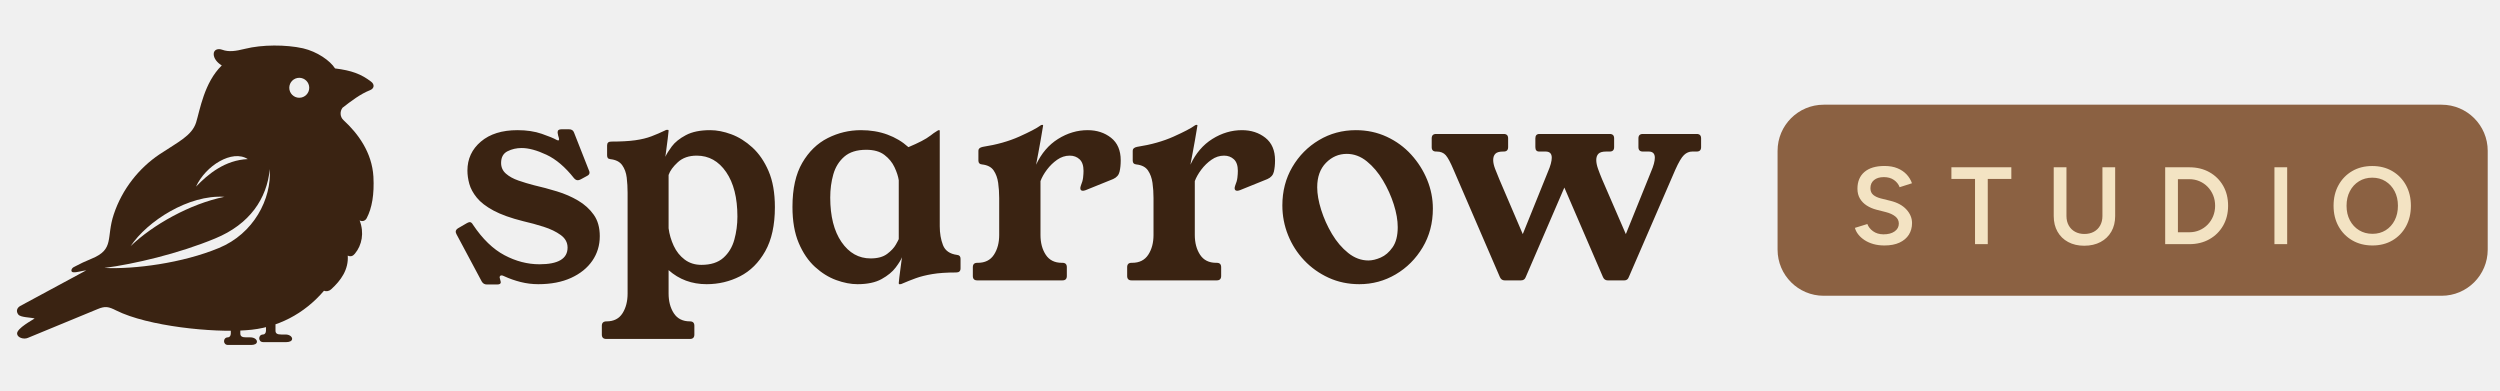
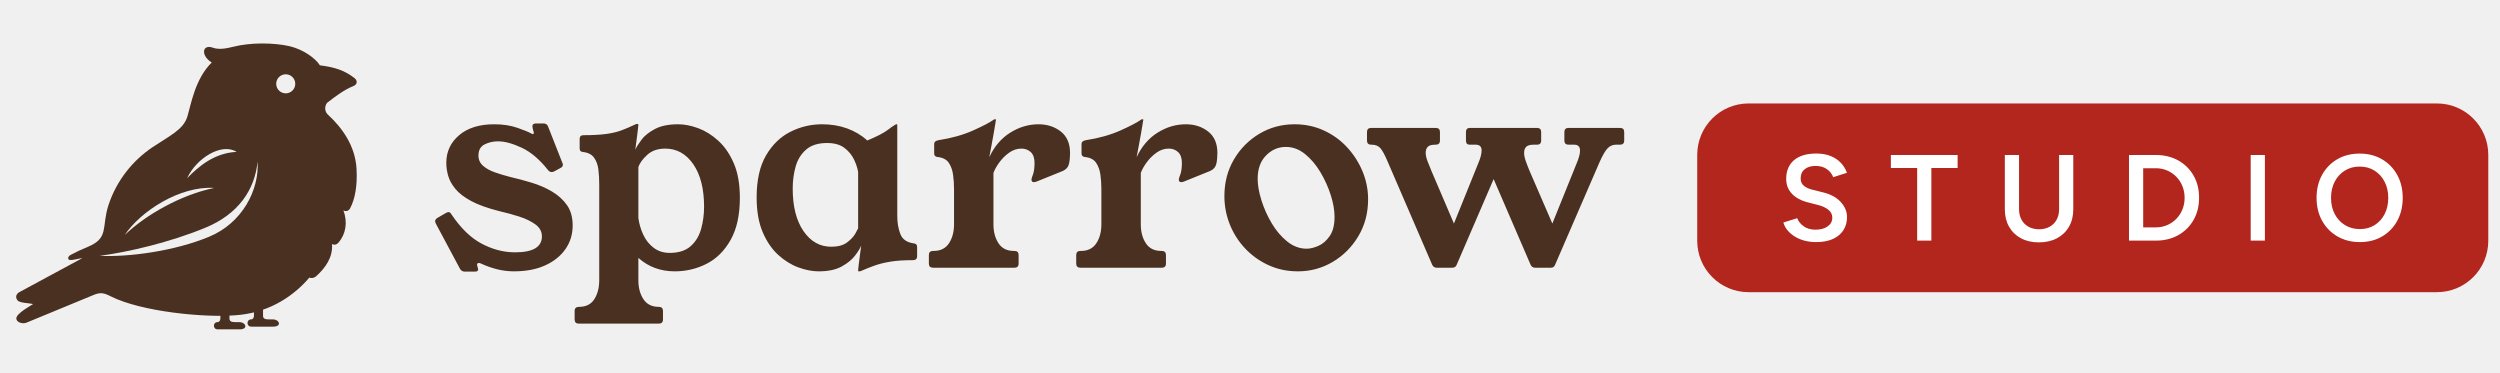
- <svg xmlns="http://www.w3.org/2000/svg" viewBox="3.25 0.18 204.90 32.00" width="204.90" height="32.00">
+ <svg xmlns="http://www.w3.org/2000/svg" viewBox="3.25 0.18 214.60 32.00" width="214.60" height="32.00">
  <defs>
    <mask id="bird-cutouts" maskUnits="userSpaceOnUse" x="0" y="0" width="1024" height="1024">
      <rect width="1024" height="1024" fill="#fff" />
      <circle cx="731" cy="286" r="21" fill="#000" />
      <path fill="#000" d="m 669,457 c -6,62 -42,116 -115,146 -77,32 -171,54 -233,62 63,3 164,-10 241,-42 73,-30 111,-103 107,-166 z m -95.46,58.386 C 500.985,530.214 422.836,574.31 376.291,619.079 411.28,566.493 498.54,510.386 573.54,515.386 Z m 49.161,-79.36 c -47.597,2 -83.13,31.052 -108.926,57.943 20.143,-44.184 76.451,-78.984 108.926,-57.943 z" />
    </mask>
  </defs>
  <g id="bird" transform="translate(4.245 1.18) scale(0.038961) translate(-95 -135)">
    <g transform="translate(-32 8)">
-       <path fill="#3A2312" mask="url(#bird-cutouts)" d="M 806.242,245.252 C 841.103,249.617 861,257 882,273 c 8,6 6.8,14.5 -2,18 -20.4,8 -40,23 -58,37 -6,8 -5.3,19.3 2,26 30.8,28.3 60,68 63,119 2,37 -3,66 -14,87 -3,6 -9,8 -15,5 10,26 5,52 -10,70 -4,5 -9,7 -15,4 2,29 -13.9,51.9 -35,71 -4.2,3.8 -10,5 -15,3 -41,48 -98,79 -164,83 -68.7,5.4 -206.1,-8 -273.2,-41.6 -15.7,-7.9 -22.8,-9.7 -39.1,-2.8 l -146.487,60.454 c -9,4 -22.301,-0.656 -22.801,-8.656 -1.023,-11.327 33.37,-29.372 36.904,-32.095 C 165.205,768.81 144.8,769.2 140,763 c -5.3,-6.8 -3,-14 4,-18 l 139,-75 c -10,1 -20,5 -28,4 -5.3,-0.7 -4,-8 2,-11 11.8,-6.4 24.5,-12.3 37.7,-17.7 48.1,-19.7 29.7,-43.8 46.1,-93.1 17.8,-53.4 53.1,-97.2 96.2,-126.2 39,-26 68,-39 77,-67 8,-26 17,-84 54,-120 -10,-6 -17,-15 -17,-24 0,-9 8.7,-12.4 18,-9 13.7,5 28,3 48,-2 36,-9 86,-9 122,-1 30,7 57.242,26.252 67.242,42.252 z M 587,779 h 20 v 24 c 0,6 4,8 12,8 h 9 c 9,0 14,5 14,9 0,5 -6,7 -12,7 h -49 c -11,0 -11,-16 0,-16 3,0 6,-3 6,-8 z m 74,-4 h 20 v 22 c 0,6 4,8 12,8 h 9 c 9,0 14,5 14,9 0,5 -6,7 -12,7 h -49 c -11,0 -11,-16 0,-16 3,0 6,-3 6,-8 z" />
+       <path fill="#4A3020" mask="url(#bird-cutouts)" d="M 806.242,245.252 C 841.103,249.617 861,257 882,273 c 8,6 6.8,14.5 -2,18 -20.4,8 -40,23 -58,37 -6,8 -5.3,19.3 2,26 30.8,28.3 60,68 63,119 2,37 -3,66 -14,87 -3,6 -9,8 -15,5 10,26 5,52 -10,70 -4,5 -9,7 -15,4 2,29 -13.9,51.9 -35,71 -4.2,3.8 -10,5 -15,3 -41,48 -98,79 -164,83 -68.7,5.4 -206.1,-8 -273.2,-41.6 -15.7,-7.9 -22.8,-9.7 -39.1,-2.8 l -146.487,60.454 c -9,4 -22.301,-0.656 -22.801,-8.656 -1.023,-11.327 33.37,-29.372 36.904,-32.095 C 165.205,768.81 144.8,769.2 140,763 c -5.3,-6.8 -3,-14 4,-18 l 139,-75 c -10,1 -20,5 -28,4 -5.3,-0.7 -4,-8 2,-11 11.8,-6.4 24.5,-12.3 37.7,-17.7 48.1,-19.7 29.7,-43.8 46.1,-93.1 17.8,-53.4 53.1,-97.2 96.2,-126.2 39,-26 68,-39 77,-67 8,-26 17,-84 54,-120 -10,-6 -17,-15 -17,-24 0,-9 8.7,-12.4 18,-9 13.7,5 28,3 48,-2 36,-9 86,-9 122,-1 30,7 57.242,26.252 67.242,42.252 z M 587,779 h 20 v 24 c 0,6 4,8 12,8 h 9 c 9,0 14,5 14,9 0,5 -6,7 -12,7 h -49 c -11,0 -11,-16 0,-16 3,0 6,-3 6,-8 z m 74,-4 h 20 v 22 c 0,6 4,8 12,8 h 9 c 9,0 14,5 14,9 0,5 -6,7 -12,7 h -49 c -11,0 -11,-16 0,-16 3,0 6,-3 6,-8 z" />
    </g>
  </g>
-   <path id="name" fill="#3A2312" d="M50.848 14.88Q50.704 14.952 50.608 14.952Q50.44 14.952 50.296 14.784Q49.216 13.416 48.04 12.864Q46.864 12.312 46.0 12.312Q45.376 12.312 44.848 12.576Q44.32 12.84 44.32 13.536Q44.32 14.064 44.716 14.412Q45.112 14.76 45.736 14.976Q46.36 15.192 47.008 15.36Q47.944 15.576 48.892 15.864Q49.84 16.152 50.632 16.62Q51.424 17.088 51.916 17.784Q52.408 18.48 52.408 19.536Q52.408 20.664 51.796 21.552Q51.184 22.44 50.056 22.956Q48.928 23.472 47.368 23.472Q46.624 23.472 45.916 23.292Q45.208 23.112 44.584 22.824Q44.44 22.752 44.368 22.752Q44.2 22.752 44.2 22.92Q44.2 22.968 44.248 23.112Q44.296 23.256 44.296 23.304Q44.296 23.496 44.008 23.496H43.144Q42.88 23.496 42.736 23.256L40.672 19.392Q40.6 19.248 40.6 19.176Q40.6 19.008 40.792 18.888L41.536 18.456Q41.68 18.384 41.752 18.384Q41.896 18.384 42.016 18.6Q43.192 20.352 44.596 21.096Q46.0 21.84 47.464 21.84Q49.768 21.84 49.768 20.472Q49.768 19.848 49.204 19.44Q48.64 19.032 47.812 18.768Q46.984 18.504 46.144 18.312Q44.608 17.928 43.696 17.436Q42.784 16.944 42.328 16.38Q41.872 15.816 41.716 15.252Q41.56 14.688 41.56 14.16Q41.56 12.72 42.664 11.784Q43.768 10.848 45.664 10.848Q46.792 10.848 47.656 11.148Q48.52 11.448 48.856 11.64Q48.952 11.688 49.0 11.688Q49.072 11.688 49.072 11.592Q49.072 11.52 49.0 11.304Q48.976 11.184 48.964 11.124Q48.952 11.064 48.952 11.016Q48.952 10.776 49.264 10.776H49.888Q50.2 10.776 50.296 11.04L51.496 14.088Q51.568 14.232 51.568 14.328Q51.568 14.496 51.376 14.592ZM57.784 13.032Q57.928 12.696 58.312 12.18Q58.696 11.664 59.464 11.256Q60.232 10.848 61.456 10.848Q62.272 10.848 63.184 11.184Q64.096 11.52 64.912 12.264Q65.728 13.008 66.244 14.208Q66.76 15.408 66.76 17.16Q66.76 19.368 65.968 20.772Q65.176 22.176 63.904 22.824Q62.632 23.472 61.168 23.472Q59.344 23.472 58.048 22.32V24.24Q58.048 25.2 58.48 25.86Q58.912 26.52 59.8 26.52Q60.16 26.52 60.16 26.88V27.6Q60.16 27.96 59.8 27.96H52.936Q52.576 27.96 52.576 27.6V26.88Q52.576 26.52 52.96 26.52Q53.848 26.52 54.268 25.86Q54.688 25.2 54.688 24.24V15.984Q54.688 15.336 54.616 14.736Q54.544 14.136 54.244 13.716Q53.944 13.296 53.272 13.224Q53.104 13.2 53.056 13.116Q53.008 13.032 53.008 12.912V12.096Q53.008 11.784 53.344 11.784Q54.544 11.784 55.312 11.676Q56.08 11.568 56.644 11.352Q57.208 11.136 57.76 10.872Q57.832 10.824 57.892 10.824Q57.952 10.824 57.976 10.824H58.0Q58.048 10.824 58.048 10.896Q58.048 10.92 58.036 11.016Q58.024 11.112 57.976 11.556Q57.928 12.0 57.784 13.032ZM58.048 18.888Q58.144 19.632 58.468 20.328Q58.792 21.024 59.368 21.456Q59.944 21.888 60.736 21.888Q61.888 21.888 62.536 21.312Q63.184 20.736 63.436 19.824Q63.688 18.912 63.688 17.928Q63.688 15.624 62.764 14.28Q61.84 12.936 60.352 12.936Q59.392 12.936 58.804 13.476Q58.216 14.016 58.048 14.52ZM80.272 18.72Q80.272 19.584 80.536 20.268Q80.8 20.952 81.688 21.072Q81.976 21.096 81.976 21.384V22.176Q81.976 22.512 81.616 22.512Q80.44 22.512 79.66 22.644Q78.88 22.776 78.316 22.98Q77.752 23.184 77.2 23.424Q77.104 23.472 77.032 23.472H76.96Q76.912 23.472 76.912 23.376Q76.912 23.28 76.96 22.908Q77.008 22.536 77.068 22.068Q77.128 21.6 77.176 21.264Q77.056 21.576 76.66 22.104Q76.264 22.632 75.508 23.052Q74.752 23.472 73.528 23.472Q72.712 23.472 71.788 23.136Q70.864 22.8 70.048 22.056Q69.232 21.312 68.716 20.1Q68.2 18.888 68.2 17.136Q68.2 14.904 69.004 13.524Q69.808 12.144 71.092 11.496Q72.376 10.848 73.816 10.848Q74.992 10.848 75.976 11.208Q76.96 11.568 77.704 12.24Q78.328 11.976 78.772 11.748Q79.216 11.52 79.528 11.28Q79.648 11.184 79.78 11.088Q79.912 10.992 80.08 10.896Q80.152 10.848 80.2 10.848H80.224Q80.272 10.848 80.272 10.896ZM76.912 14.952Q76.84 14.472 76.564 13.884Q76.288 13.296 75.736 12.876Q75.184 12.456 74.248 12.456Q73.096 12.456 72.448 13.02Q71.8 13.584 71.548 14.472Q71.296 15.36 71.296 16.368Q71.296 18.672 72.22 20.016Q73.144 21.36 74.608 21.36Q75.472 21.36 75.964 20.988Q76.456 20.616 76.672 20.232Q76.888 19.848 76.912 19.776ZM88.168 13.68Q88.816 12.288 89.968 11.568Q91.12 10.848 92.392 10.848Q93.52 10.848 94.312 11.472Q95.104 12.096 95.104 13.32Q95.104 13.848 95.008 14.256Q94.912 14.664 94.48 14.856L92.224 15.768Q92.08 15.816 92.008 15.816Q91.792 15.816 91.792 15.6Q91.792 15.528 91.84 15.384Q91.984 15.048 92.02 14.736Q92.056 14.424 92.056 14.184Q92.056 13.536 91.732 13.236Q91.408 12.936 90.928 12.936Q90.376 12.936 89.896 13.272Q89.416 13.608 89.056 14.088Q88.696 14.568 88.528 15.024V19.44Q88.528 20.4 88.96 21.06Q89.392 21.72 90.28 21.72H90.328Q90.688 21.72 90.688 22.08V22.8Q90.688 23.16 90.328 23.16H83.344Q82.984 23.16 82.984 22.8V22.08Q82.984 21.72 83.344 21.72H83.392Q84.28 21.72 84.712 21.06Q85.144 20.4 85.144 19.44V16.416Q85.144 15.768 85.06 15.168Q84.976 14.568 84.688 14.148Q84.4 13.728 83.728 13.656Q83.44 13.632 83.44 13.344V12.528Q83.44 12.288 83.8 12.216Q85.504 11.952 86.788 11.376Q88.072 10.8 88.528 10.464Q88.6 10.416 88.648 10.416H88.696Q88.744 10.416 88.744 10.464Q88.744 10.488 88.684 10.824Q88.624 11.16 88.54 11.676Q88.456 12.192 88.348 12.732Q88.24 13.272 88.168 13.68ZM100.816 13.68Q101.464 12.288 102.616 11.568Q103.768 10.848 105.04 10.848Q106.168 10.848 106.96 11.472Q107.752 12.096 107.752 13.32Q107.752 13.848 107.656 14.256Q107.56 14.664 107.128 14.856L104.872 15.768Q104.728 15.816 104.656 15.816Q104.44 15.816 104.44 15.6Q104.44 15.528 104.488 15.384Q104.632 15.048 104.668 14.736Q104.704 14.424 104.704 14.184Q104.704 13.536 104.38 13.236Q104.056 12.936 103.576 12.936Q103.024 12.936 102.544 13.272Q102.064 13.608 101.704 14.088Q101.344 14.568 101.176 15.024V19.44Q101.176 20.4 101.608 21.06Q102.04 21.72 102.928 21.72H102.976Q103.336 21.72 103.336 22.08V22.8Q103.336 23.16 102.976 23.16H95.992Q95.632 23.16 95.632 22.8V22.08Q95.632 21.72 95.992 21.72H96.04Q96.928 21.72 97.36 21.06Q97.792 20.4 97.792 19.44V16.416Q97.792 15.768 97.708 15.168Q97.624 14.568 97.336 14.148Q97.048 13.728 96.376 13.656Q96.088 13.632 96.088 13.344V12.528Q96.088 12.288 96.448 12.216Q98.152 11.952 99.436 11.376Q100.72 10.8 101.176 10.464Q101.248 10.416 101.296 10.416H101.344Q101.392 10.416 101.392 10.464Q101.392 10.488 101.332 10.824Q101.272 11.16 101.188 11.676Q101.104 12.192 100.996 12.732Q100.888 13.272 100.816 13.68ZM114.376 10.848Q115.744 10.848 116.908 11.388Q118.072 11.928 118.912 12.852Q119.752 13.776 120.22 14.916Q120.688 16.056 120.688 17.28Q120.688 19.056 119.848 20.46Q119.008 21.864 117.64 22.668Q116.272 23.472 114.664 23.472Q113.296 23.472 112.144 22.944Q110.992 22.416 110.14 21.516Q109.288 20.616 108.82 19.452Q108.352 18.288 108.352 17.016Q108.352 15.264 109.168 13.872Q109.984 12.48 111.352 11.664Q112.72 10.848 114.376 10.848ZM115.408 21.528Q115.864 21.528 116.416 21.288Q116.968 21.048 117.388 20.448Q117.808 19.848 117.808 18.792Q117.808 17.952 117.484 16.932Q117.16 15.912 116.596 14.964Q116.032 14.016 115.276 13.404Q114.52 12.792 113.632 12.792Q112.648 12.792 111.928 13.524Q111.208 14.256 111.208 15.528Q111.208 16.344 111.532 17.376Q111.856 18.408 112.42 19.356Q112.984 20.304 113.752 20.916Q114.52 21.528 115.408 21.528ZM142.312 11.16Q142.672 11.16 142.672 11.52V12.24Q142.672 12.6 142.312 12.6H141.952Q141.568 12.6 141.268 12.888Q140.968 13.176 140.56 14.088L136.744 22.896Q136.648 23.16 136.384 23.16H135.016Q134.752 23.16 134.632 22.896L131.464 15.552L128.296 22.896Q128.2 23.16 127.912 23.16H126.568Q126.304 23.16 126.184 22.896L122.392 14.112Q122.008 13.2 121.744 12.9Q121.48 12.6 121 12.6H120.952Q120.592 12.6 120.592 12.24V11.52Q120.592 11.16 120.952 11.16H126.496Q126.856 11.16 126.856 11.52V12.24Q126.856 12.6 126.496 12.6H126.448Q125.992 12.6 125.812 12.78Q125.632 12.96 125.632 13.296Q125.632 13.608 125.788 14.016Q125.944 14.424 126.136 14.88L128.056 19.368L130.12 14.256Q130.432 13.536 130.432 13.104Q130.432 12.6 129.928 12.6H129.4Q129.088 12.6 129.088 12.24V11.52Q129.088 11.16 129.424 11.16H135.184Q135.544 11.16 135.544 11.52V12.24Q135.544 12.6 135.184 12.6H134.896Q134.44 12.6 134.26 12.78Q134.08 12.96 134.08 13.296Q134.08 13.608 134.224 14.016Q134.368 14.424 134.56 14.88L136.504 19.368L138.568 14.256Q138.88 13.536 138.88 13.104Q138.88 12.6 138.376 12.6H137.896Q137.536 12.6 137.536 12.24V11.52Q137.536 11.16 137.896 11.16Z" />
+   <path id="name" fill="#4A3020" d="M50.848 14.88Q50.704 14.952 50.608 14.952Q50.44 14.952 50.296 14.784Q49.216 13.416 48.04 12.864Q46.864 12.312 46.0 12.312Q45.376 12.312 44.848 12.576Q44.32 12.84 44.32 13.536Q44.32 14.064 44.716 14.412Q45.112 14.76 45.736 14.976Q46.36 15.192 47.008 15.36Q47.944 15.576 48.892 15.864Q49.84 16.152 50.632 16.62Q51.424 17.088 51.916 17.784Q52.408 18.48 52.408 19.536Q52.408 20.664 51.796 21.552Q51.184 22.44 50.056 22.956Q48.928 23.472 47.368 23.472Q46.624 23.472 45.916 23.292Q45.208 23.112 44.584 22.824Q44.44 22.752 44.368 22.752Q44.2 22.752 44.2 22.92Q44.2 22.968 44.248 23.112Q44.296 23.256 44.296 23.304Q44.296 23.496 44.008 23.496H43.144Q42.88 23.496 42.736 23.256L40.672 19.392Q40.6 19.248 40.6 19.176Q40.6 19.008 40.792 18.888L41.536 18.456Q41.68 18.384 41.752 18.384Q41.896 18.384 42.016 18.6Q43.192 20.352 44.596 21.096Q46.0 21.84 47.464 21.84Q49.768 21.84 49.768 20.472Q49.768 19.848 49.204 19.44Q48.64 19.032 47.812 18.768Q46.984 18.504 46.144 18.312Q44.608 17.928 43.696 17.436Q42.784 16.944 42.328 16.38Q41.872 15.816 41.716 15.252Q41.56 14.688 41.56 14.16Q41.56 12.72 42.664 11.784Q43.768 10.848 45.664 10.848Q46.792 10.848 47.656 11.148Q48.52 11.448 48.856 11.64Q48.952 11.688 49.0 11.688Q49.072 11.688 49.072 11.592Q49.072 11.52 49.0 11.304Q48.976 11.184 48.964 11.124Q48.952 11.064 48.952 11.016Q48.952 10.776 49.264 10.776H49.888Q50.2 10.776 50.296 11.04L51.496 14.088Q51.568 14.232 51.568 14.328Q51.568 14.496 51.376 14.592ZM57.784 13.032Q57.928 12.696 58.312 12.18Q58.696 11.664 59.464 11.256Q60.232 10.848 61.456 10.848Q62.272 10.848 63.184 11.184Q64.096 11.52 64.912 12.264Q65.728 13.008 66.244 14.208Q66.76 15.408 66.76 17.16Q66.76 19.368 65.968 20.772Q65.176 22.176 63.904 22.824Q62.632 23.472 61.168 23.472Q59.344 23.472 58.048 22.32V24.24Q58.048 25.2 58.48 25.86Q58.912 26.52 59.8 26.52Q60.16 26.52 60.16 26.88V27.6Q60.16 27.96 59.8 27.96H52.936Q52.576 27.96 52.576 27.6V26.88Q52.576 26.52 52.96 26.52Q53.848 26.52 54.268 25.86Q54.688 25.2 54.688 24.24V15.984Q54.688 15.336 54.616 14.736Q54.544 14.136 54.244 13.716Q53.944 13.296 53.272 13.224Q53.104 13.2 53.056 13.116Q53.008 13.032 53.008 12.912V12.096Q53.008 11.784 53.344 11.784Q54.544 11.784 55.312 11.676Q56.08 11.568 56.644 11.352Q57.208 11.136 57.76 10.872Q57.832 10.824 57.892 10.824Q57.952 10.824 57.976 10.824H58.0Q58.048 10.824 58.048 10.896Q58.048 10.92 58.036 11.016Q58.024 11.112 57.976 11.556Q57.928 12.0 57.784 13.032ZM58.048 18.888Q58.144 19.632 58.468 20.328Q58.792 21.024 59.368 21.456Q59.944 21.888 60.736 21.888Q61.888 21.888 62.536 21.312Q63.184 20.736 63.436 19.824Q63.688 18.912 63.688 17.928Q63.688 15.624 62.764 14.28Q61.84 12.936 60.352 12.936Q59.392 12.936 58.804 13.476Q58.216 14.016 58.048 14.52ZM80.272 18.72Q80.272 19.584 80.536 20.268Q80.8 20.952 81.688 21.072Q81.976 21.096 81.976 21.384V22.176Q81.976 22.512 81.616 22.512Q80.44 22.512 79.66 22.644Q78.88 22.776 78.316 22.98Q77.752 23.184 77.2 23.424Q77.104 23.472 77.032 23.472H76.96Q76.912 23.472 76.912 23.376Q76.912 23.28 76.96 22.908Q77.008 22.536 77.068 22.068Q77.128 21.6 77.176 21.264Q77.056 21.576 76.66 22.104Q76.264 22.632 75.508 23.052Q74.752 23.472 73.528 23.472Q72.712 23.472 71.788 23.136Q70.864 22.8 70.048 22.056Q69.232 21.312 68.716 20.1Q68.2 18.888 68.2 17.136Q68.2 14.904 69.004 13.524Q69.808 12.144 71.092 11.496Q72.376 10.848 73.816 10.848Q74.992 10.848 75.976 11.208Q76.96 11.568 77.704 12.24Q78.328 11.976 78.772 11.748Q79.216 11.52 79.528 11.28Q79.648 11.184 79.78 11.088Q79.912 10.992 80.08 10.896Q80.152 10.848 80.2 10.848H80.224Q80.272 10.848 80.272 10.896ZM76.912 14.952Q76.84 14.472 76.564 13.884Q76.288 13.296 75.736 12.876Q75.184 12.456 74.248 12.456Q73.096 12.456 72.448 13.02Q71.8 13.584 71.548 14.472Q71.296 15.36 71.296 16.368Q71.296 18.672 72.22 20.016Q73.144 21.36 74.608 21.36Q75.472 21.36 75.964 20.988Q76.456 20.616 76.672 20.232Q76.888 19.848 76.912 19.776ZM88.168 13.68Q88.816 12.288 89.968 11.568Q91.12 10.848 92.392 10.848Q93.52 10.848 94.312 11.472Q95.104 12.096 95.104 13.32Q95.104 13.848 95.008 14.256Q94.912 14.664 94.48 14.856L92.224 15.768Q92.08 15.816 92.008 15.816Q91.792 15.816 91.792 15.6Q91.792 15.528 91.84 15.384Q91.984 15.048 92.02 14.736Q92.056 14.424 92.056 14.184Q92.056 13.536 91.732 13.236Q91.408 12.936 90.928 12.936Q90.376 12.936 89.896 13.272Q89.416 13.608 89.056 14.088Q88.696 14.568 88.528 15.024V19.44Q88.528 20.4 88.96 21.06Q89.392 21.72 90.28 21.72H90.328Q90.688 21.72 90.688 22.08V22.8Q90.688 23.16 90.328 23.16H83.344Q82.984 23.16 82.984 22.8V22.08Q82.984 21.72 83.344 21.72H83.392Q84.28 21.72 84.712 21.06Q85.144 20.4 85.144 19.44V16.416Q85.144 15.768 85.06 15.168Q84.976 14.568 84.688 14.148Q84.4 13.728 83.728 13.656Q83.44 13.632 83.44 13.344V12.528Q83.44 12.288 83.8 12.216Q85.504 11.952 86.788 11.376Q88.072 10.8 88.528 10.464Q88.6 10.416 88.648 10.416H88.696Q88.744 10.416 88.744 10.464Q88.744 10.488 88.684 10.824Q88.624 11.16 88.54 11.676Q88.456 12.192 88.348 12.732Q88.24 13.272 88.168 13.68ZM100.816 13.68Q101.464 12.288 102.616 11.568Q103.768 10.848 105.04 10.848Q106.168 10.848 106.96 11.472Q107.752 12.096 107.752 13.32Q107.752 13.848 107.656 14.256Q107.56 14.664 107.128 14.856L104.872 15.768Q104.728 15.816 104.656 15.816Q104.44 15.816 104.44 15.6Q104.44 15.528 104.488 15.384Q104.632 15.048 104.668 14.736Q104.704 14.424 104.704 14.184Q104.704 13.536 104.38 13.236Q104.056 12.936 103.576 12.936Q103.024 12.936 102.544 13.272Q102.064 13.608 101.704 14.088Q101.344 14.568 101.176 15.024V19.44Q101.176 20.4 101.608 21.06Q102.04 21.72 102.928 21.72H102.976Q103.336 21.72 103.336 22.08V22.8Q103.336 23.16 102.976 23.16H95.992Q95.632 23.16 95.632 22.8V22.08Q95.632 21.72 95.992 21.72H96.04Q96.928 21.72 97.36 21.06Q97.792 20.4 97.792 19.44V16.416Q97.792 15.768 97.708 15.168Q97.624 14.568 97.336 14.148Q97.048 13.728 96.376 13.656Q96.088 13.632 96.088 13.344V12.528Q96.088 12.288 96.448 12.216Q98.152 11.952 99.436 11.376Q100.72 10.8 101.176 10.464Q101.248 10.416 101.296 10.416H101.344Q101.392 10.416 101.392 10.464Q101.392 10.488 101.332 10.824Q101.272 11.16 101.188 11.676Q101.104 12.192 100.996 12.732Q100.888 13.272 100.816 13.68ZM114.376 10.848Q115.744 10.848 116.908 11.388Q118.072 11.928 118.912 12.852Q119.752 13.776 120.22 14.916Q120.688 16.056 120.688 17.28Q120.688 19.056 119.848 20.46Q119.008 21.864 117.64 22.668Q116.272 23.472 114.664 23.472Q113.296 23.472 112.144 22.944Q110.992 22.416 110.14 21.516Q109.288 20.616 108.82 19.452Q108.352 18.288 108.352 17.016Q108.352 15.264 109.168 13.872Q109.984 12.48 111.352 11.664Q112.72 10.848 114.376 10.848ZM115.408 21.528Q115.864 21.528 116.416 21.288Q116.968 21.048 117.388 20.448Q117.808 19.848 117.808 18.792Q117.808 17.952 117.484 16.932Q117.16 15.912 116.596 14.964Q116.032 14.016 115.276 13.404Q114.52 12.792 113.632 12.792Q112.648 12.792 111.928 13.524Q111.208 14.256 111.208 15.528Q111.208 16.344 111.532 17.376Q111.856 18.408 112.42 19.356Q112.984 20.304 113.752 20.916Q114.52 21.528 115.408 21.528ZM142.312 11.16Q142.672 11.16 142.672 11.52V12.24Q142.672 12.6 142.312 12.6H141.952Q141.568 12.6 141.268 12.888Q140.968 13.176 140.56 14.088L136.744 22.896Q136.648 23.16 136.384 23.16H135.016Q134.752 23.16 134.632 22.896L131.464 15.552L128.296 22.896Q128.2 23.16 127.912 23.16H126.568Q126.304 23.16 126.184 22.896L122.392 14.112Q122.008 13.2 121.744 12.9Q121.48 12.6 121 12.6H120.952Q120.592 12.6 120.592 12.24V11.52Q120.592 11.16 120.952 11.16H126.496Q126.856 11.16 126.856 11.52V12.24Q126.856 12.6 126.496 12.6H126.448Q125.992 12.6 125.812 12.78Q125.632 12.96 125.632 13.296Q125.632 13.608 125.788 14.016Q125.944 14.424 126.136 14.88L128.056 19.368L130.12 14.256Q130.432 13.536 130.432 13.104Q130.432 12.6 129.928 12.6H129.4Q129.088 12.6 129.088 12.24V11.52Q129.088 11.16 129.424 11.16H135.184Q135.544 11.16 135.544 11.52V12.24Q135.544 12.6 135.184 12.6H134.896Q134.44 12.6 134.26 12.78Q134.08 12.96 134.08 13.296Q134.08 13.608 134.224 14.016Q134.368 14.424 134.56 14.88L136.504 19.368L138.568 14.256Q138.88 13.536 138.88 13.104Q138.88 12.6 138.376 12.6H137.896Q137.536 12.6 137.536 12.24V11.52Q137.536 11.16 137.896 11.16Z" />
  <g id="tag">
-     <rect id="tag-band" x="148.94" y="8.761" width="58.203" height="15.660" rx="3.780" fill="#8B6142" />
-     <path id="tag-text" fill="#F3E3C3" d="M157.697 20.299Q157.205 20.299 156.794 20.183Q156.384 20.066 156.071 19.861Q155.758 19.655 155.556 19.398Q155.354 19.142 155.278 18.856L156.298 18.541Q156.42 18.879 156.762 19.129Q157.103 19.378 157.608 19.386Q158.189 19.39 158.533 19.146Q158.878 18.902 158.878 18.504Q158.878 18.151 158.589 17.919Q158.299 17.687 157.81 17.562L157.039 17.366Q156.595 17.25 156.243 17.022Q155.891 16.795 155.689 16.452Q155.486 16.11 155.486 15.648Q155.486 14.767 156.059 14.275Q156.632 13.783 157.702 13.783Q158.311 13.783 158.763 13.969Q159.215 14.156 159.513 14.474Q159.811 14.792 159.955 15.2L158.944 15.523Q158.812 15.164 158.478 14.93Q158.145 14.696 157.651 14.696Q157.139 14.696 156.845 14.939Q156.55 15.181 156.55 15.606Q156.55 15.958 156.782 16.152Q157.015 16.345 157.405 16.444L158.18 16.636Q159.033 16.841 159.497 17.347Q159.961 17.853 159.961 18.461Q159.961 19 159.701 19.414Q159.44 19.828 158.935 20.064Q158.43 20.299 157.697 20.299ZM165.123 20.191V14.846H163.187V13.891H168.099V14.846H166.167V20.191ZM174.071 20.32Q173.321 20.32 172.756 20.016Q172.192 19.713 171.882 19.164Q171.573 18.616 171.573 17.885V13.891H172.617V17.885Q172.617 18.324 172.802 18.656Q172.987 18.989 173.32 19.173Q173.652 19.356 174.089 19.356Q174.531 19.356 174.865 19.173Q175.199 18.989 175.382 18.656Q175.565 18.324 175.565 17.885V13.891H176.609V17.885Q176.609 18.616 176.295 19.164Q175.981 19.713 175.41 20.016Q174.838 20.32 174.071 20.32ZM180.708 20.191V13.891H182.686Q183.618 13.891 184.335 14.293Q185.052 14.696 185.459 15.405Q185.865 16.114 185.865 17.041Q185.865 17.959 185.459 18.67Q185.052 19.381 184.335 19.786Q183.618 20.191 182.686 20.191ZM181.752 19.216H182.686Q183.133 19.216 183.518 19.05Q183.902 18.885 184.191 18.588Q184.48 18.291 184.641 17.895Q184.801 17.5 184.801 17.041Q184.801 16.582 184.641 16.187Q184.48 15.791 184.191 15.494Q183.902 15.197 183.518 15.032Q183.133 14.866 182.686 14.866H181.752ZM189.663 20.191V13.891H190.707V20.191ZM197.7 20.299Q196.768 20.299 196.047 19.883Q195.327 19.467 194.918 18.732Q194.509 17.996 194.509 17.045Q194.509 16.086 194.916 15.352Q195.322 14.619 196.034 14.203Q196.747 13.787 197.678 13.787Q198.61 13.787 199.325 14.205Q200.04 14.624 200.444 15.357Q200.847 16.091 200.847 17.045Q200.847 17.996 200.446 18.731Q200.044 19.467 199.335 19.883Q198.626 20.299 197.7 20.299ZM197.701 19.344Q198.313 19.344 198.783 19.049Q199.252 18.754 199.518 18.236Q199.784 17.718 199.784 17.045Q199.784 16.372 199.513 15.852Q199.242 15.333 198.77 15.038Q198.297 14.742 197.678 14.742Q197.066 14.742 196.59 15.038Q196.114 15.333 195.844 15.852Q195.573 16.37 195.573 17.044Q195.573 17.718 195.845 18.236Q196.118 18.754 196.599 19.049Q197.08 19.344 197.701 19.344Z" />
+     <rect id="tag-band" x="148.940" y="9.060" width="67.904" height="16.200" rx="4.410" fill="#B3261E" />
+     <path id="tag-text" fill="#FFFFFF" d="M159.156 20.961Q158.582 20.961 158.103 20.825Q157.625 20.689 157.26 20.449Q156.894 20.209 156.659 19.91Q156.423 19.611 156.335 19.278L157.524 18.91Q157.667 19.304 158.065 19.595Q158.464 19.887 159.053 19.896Q159.73 19.901 160.132 19.616Q160.535 19.331 160.535 18.867Q160.535 18.455 160.197 18.184Q159.859 17.914 159.288 17.768L158.389 17.539Q157.87 17.404 157.46 17.138Q157.05 16.873 156.814 16.473Q156.577 16.074 156.577 15.534Q156.577 14.507 157.246 13.933Q157.914 13.359 159.162 13.359Q159.873 13.359 160.4 13.576Q160.928 13.794 161.275 14.165Q161.622 14.536 161.791 15.012L160.611 15.389Q160.457 14.97 160.068 14.697Q159.679 14.424 159.102 14.424Q158.506 14.424 158.162 14.707Q157.818 14.99 157.818 15.486Q157.818 15.897 158.089 16.122Q158.361 16.348 158.816 16.463L159.72 16.687Q160.715 16.927 161.257 17.517Q161.798 18.108 161.798 18.817Q161.798 19.446 161.494 19.929Q161.19 20.412 160.601 20.687Q160.011 20.961 159.156 20.961ZM167.82 20.835V14.6H165.562V13.485H171.292V14.6H169.038V20.835ZM178.259 20.985Q177.384 20.985 176.726 20.631Q176.067 20.277 175.706 19.637Q175.345 18.997 175.345 18.145V13.485H176.564V18.145Q176.564 18.656 176.78 19.044Q176.995 19.433 177.383 19.647Q177.77 19.861 178.28 19.861Q178.796 19.861 179.185 19.647Q179.575 19.433 179.789 19.044Q180.002 18.656 180.002 18.145V13.485H181.22V18.145Q181.22 18.997 180.854 19.637Q180.488 20.277 179.822 20.631Q179.155 20.985 178.259 20.985ZM186.003 20.835V13.485H188.31Q189.398 13.485 190.235 13.955Q191.071 14.424 191.545 15.251Q192.019 16.079 192.019 17.16Q192.019 18.231 191.545 19.061Q191.071 19.89 190.235 20.363Q189.398 20.835 188.31 20.835ZM187.221 19.698H188.31Q188.832 19.698 189.28 19.504Q189.729 19.311 190.066 18.965Q190.404 18.619 190.591 18.157Q190.778 17.695 190.778 17.16Q190.778 16.625 190.591 16.163Q190.404 15.701 190.066 15.355Q189.729 15.009 189.28 14.816Q188.832 14.622 188.31 14.622H187.221ZM196.45 20.835V13.485H197.669V20.835ZM205.826 20.961Q204.739 20.961 203.899 20.476Q203.058 19.99 202.581 19.132Q202.104 18.274 202.104 17.165Q202.104 16.046 202.578 15.19Q203.052 14.334 203.883 13.849Q204.715 13.364 205.801 13.364Q206.888 13.364 207.722 13.852Q208.557 14.34 209.028 15.196Q209.499 16.052 209.499 17.165Q209.499 18.274 209.03 19.132Q208.561 19.99 207.734 20.476Q206.907 20.961 205.826 20.961ZM205.827 19.846Q206.542 19.846 207.09 19.502Q207.637 19.158 207.948 18.554Q208.258 17.95 208.258 17.164Q208.258 16.379 207.942 15.773Q207.626 15.168 207.074 14.823Q206.523 14.478 205.801 14.478Q205.087 14.478 204.532 14.823Q203.977 15.167 203.661 15.772Q203.345 16.378 203.345 17.164Q203.345 17.95 203.663 18.554Q203.981 19.158 204.542 19.502Q205.104 19.846 205.827 19.846Z" />
  </g>
</svg>
